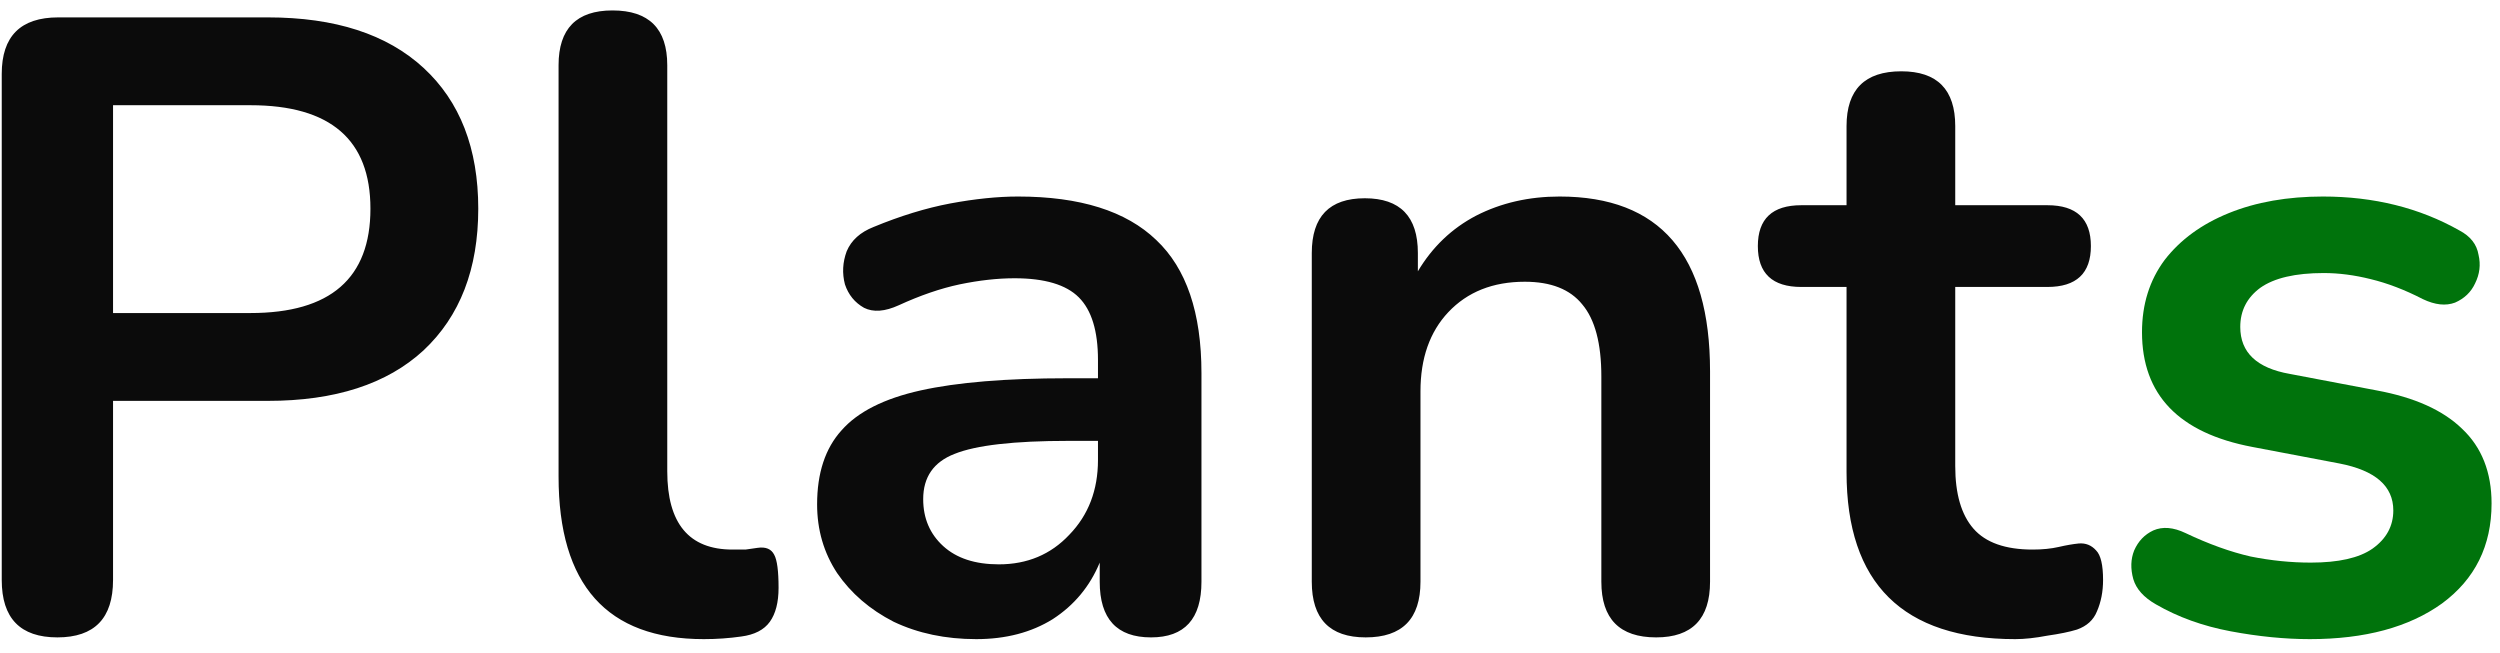
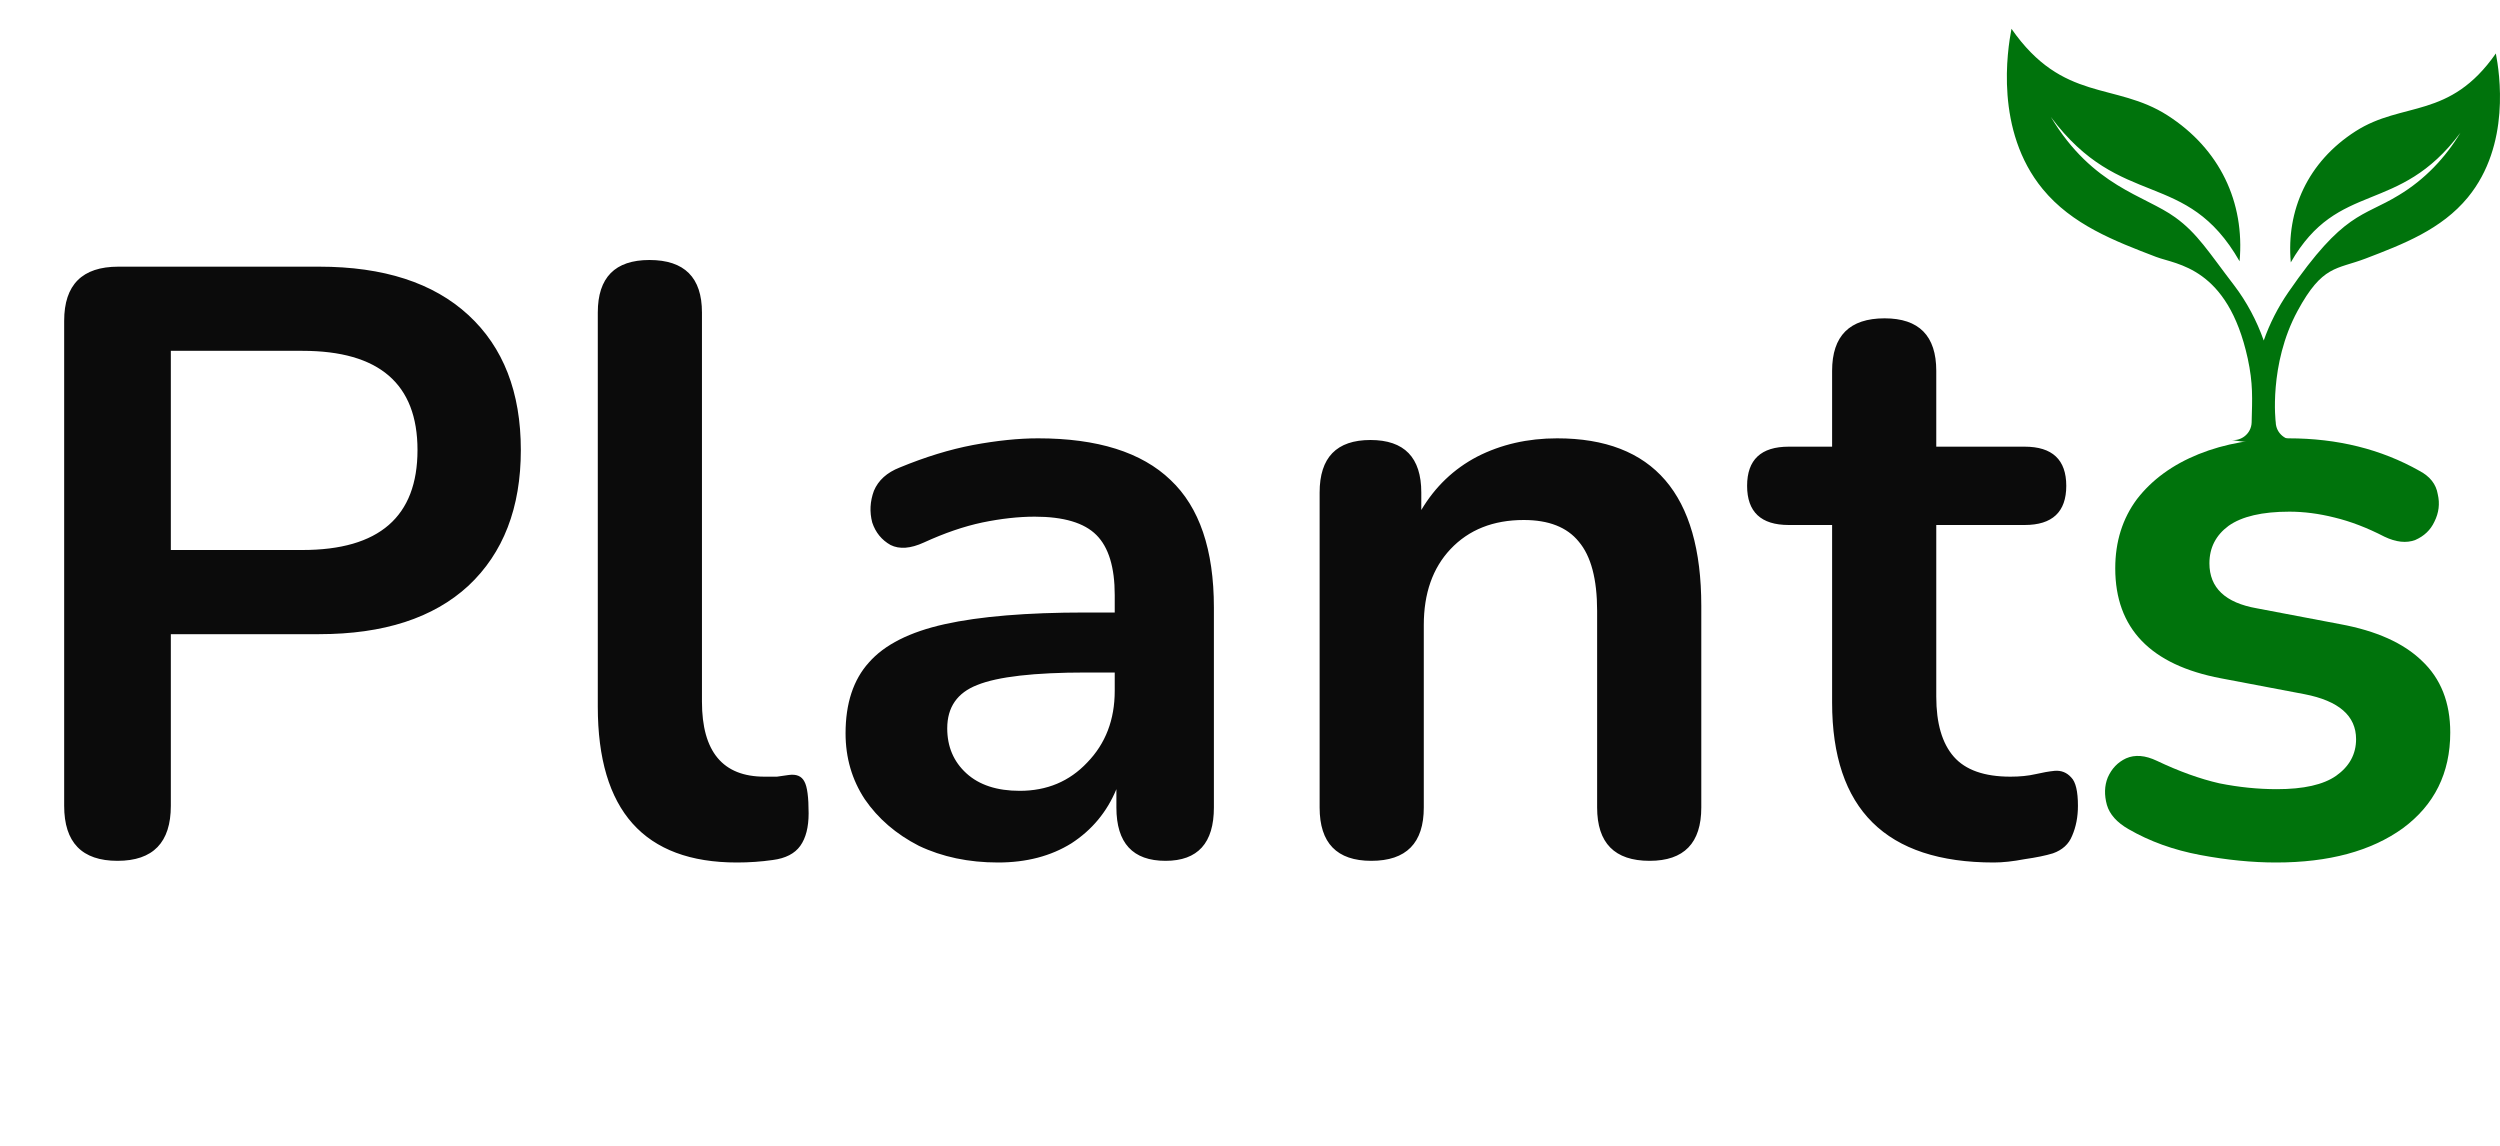
- <svg xmlns="http://www.w3.org/2000/svg" width="115" height="30" viewBox="0 0 115 30" fill="none">
-   <path d="M2.64 29.32C0.933 29.32 0.08 28.44 0.08 26.68V3.4C0.08 1.667 0.947 0.8 2.68 0.8H12.32C15.413 0.8 17.8 1.573 19.48 3.12C21.16 4.667 22 6.827 22 9.6C22 12.373 21.16 14.547 19.48 16.12C17.8 17.667 15.413 18.44 12.32 18.44H5.2V26.68C5.2 28.44 4.347 29.32 2.64 29.32ZM5.2 14.4H11.52C15.2 14.4 17.04 12.8 17.04 9.6C17.04 6.427 15.2 4.84 11.52 4.84H5.2V14.4ZM32.374 29.4C27.92 29.4 25.694 26.907 25.694 21.92V3C25.694 1.32 26.52 0.48 28.174 0.48C29.854 0.48 30.694 1.32 30.694 3V21.68C30.694 24.08 31.694 25.28 33.694 25.28C33.907 25.28 34.107 25.28 34.294 25.28C34.48 25.253 34.667 25.227 34.854 25.2C35.227 25.147 35.48 25.253 35.614 25.52C35.747 25.76 35.814 26.267 35.814 27.04C35.814 27.707 35.68 28.227 35.414 28.6C35.147 28.973 34.707 29.2 34.094 29.28C33.534 29.36 32.96 29.4 32.374 29.4ZM44.907 29.4C43.494 29.4 42.227 29.133 41.107 28.6C40.014 28.04 39.147 27.293 38.507 26.36C37.894 25.427 37.587 24.373 37.587 23.2C37.587 21.76 37.961 20.627 38.707 19.8C39.454 18.947 40.667 18.333 42.347 17.96C44.027 17.587 46.281 17.4 49.107 17.4H50.507V16.56C50.507 15.227 50.214 14.267 49.627 13.68C49.041 13.093 48.054 12.8 46.667 12.8C45.894 12.8 45.054 12.893 44.147 13.08C43.267 13.267 42.334 13.587 41.347 14.04C40.707 14.333 40.174 14.373 39.747 14.16C39.321 13.92 39.027 13.56 38.867 13.08C38.734 12.573 38.761 12.067 38.947 11.56C39.16 11.053 39.574 10.68 40.187 10.44C41.414 9.933 42.587 9.573 43.707 9.36C44.854 9.147 45.894 9.04 46.827 9.04C49.681 9.04 51.8 9.707 53.187 11.04C54.574 12.347 55.267 14.387 55.267 17.16V26.76C55.267 28.467 54.494 29.32 52.947 29.32C51.374 29.32 50.587 28.467 50.587 26.76V25.88C50.134 26.973 49.414 27.84 48.427 28.48C47.441 29.093 46.267 29.4 44.907 29.4ZM45.947 25.96C47.254 25.96 48.334 25.507 49.187 24.6C50.067 23.693 50.507 22.547 50.507 21.16V20.28H49.147C46.641 20.28 44.894 20.48 43.907 20.88C42.947 21.253 42.467 21.947 42.467 22.96C42.467 23.84 42.774 24.56 43.387 25.12C44.001 25.68 44.854 25.96 45.947 25.96ZM62.822 29.32C61.169 29.32 60.342 28.467 60.342 26.76V11.64C60.342 9.96 61.156 9.12 62.782 9.12C64.409 9.12 65.222 9.96 65.222 11.64V12.48C65.889 11.36 66.782 10.507 67.902 9.92C69.049 9.333 70.329 9.04 71.742 9.04C76.356 9.04 78.662 11.72 78.662 17.08V26.76C78.662 28.467 77.835 29.32 76.182 29.32C74.502 29.32 73.662 28.467 73.662 26.76V17.32C73.662 15.8 73.369 14.693 72.782 14C72.222 13.307 71.342 12.96 70.142 12.96C68.675 12.96 67.502 13.427 66.622 14.36C65.769 15.267 65.342 16.48 65.342 18V26.76C65.342 28.467 64.502 29.32 62.822 29.32ZM92.701 29.4C87.527 29.4 84.941 26.84 84.941 21.72V13.2H82.861C81.527 13.2 80.861 12.573 80.861 11.32C80.861 10.067 81.527 9.44 82.861 9.44H84.941V5.8C84.941 4.12 85.781 3.28 87.461 3.28C89.114 3.28 89.941 4.12 89.941 5.8V9.44H94.181C95.514 9.44 96.181 10.067 96.181 11.32C96.181 12.573 95.514 13.2 94.181 13.2H89.941V21.44C89.941 22.72 90.221 23.68 90.781 24.32C91.341 24.96 92.247 25.28 93.501 25.28C93.954 25.28 94.354 25.24 94.701 25.16C95.047 25.08 95.354 25.027 95.621 25C95.941 24.973 96.207 25.08 96.421 25.32C96.634 25.533 96.741 25.987 96.741 26.68C96.741 27.213 96.647 27.693 96.461 28.12C96.301 28.52 95.994 28.8 95.541 28.96C95.194 29.067 94.741 29.16 94.181 29.24C93.621 29.347 93.127 29.4 92.701 29.4Z" fill="#0B0B0B" />
-   <path d="M106.252 29.4C105.106 29.4 103.892 29.28 102.612 29.04C101.332 28.8 100.186 28.387 99.172 27.8C98.612 27.48 98.266 27.093 98.132 26.64C97.999 26.16 98.012 25.72 98.172 25.32C98.359 24.893 98.652 24.587 99.052 24.4C99.479 24.213 99.972 24.253 100.532 24.52C101.599 25.027 102.599 25.387 103.532 25.6C104.466 25.787 105.386 25.88 106.292 25.88C107.572 25.88 108.519 25.667 109.132 25.24C109.772 24.787 110.092 24.2 110.092 23.48C110.092 22.36 109.266 21.64 107.612 21.32L103.612 20.56C100.226 19.92 98.532 18.16 98.532 15.28C98.532 14 98.879 12.893 99.572 11.96C100.292 11.027 101.279 10.307 102.532 9.8C103.786 9.293 105.226 9.04 106.852 9.04C109.199 9.04 111.292 9.56 113.132 10.6C113.639 10.867 113.932 11.24 114.012 11.72C114.119 12.173 114.066 12.613 113.852 13.04C113.666 13.44 113.359 13.733 112.932 13.92C112.506 14.08 112.012 14.027 111.452 13.76C110.626 13.333 109.826 13.027 109.052 12.84C108.306 12.653 107.586 12.56 106.892 12.56C105.586 12.56 104.612 12.787 103.972 13.24C103.359 13.693 103.052 14.293 103.052 15.04C103.052 16.213 103.812 16.933 105.332 17.2L109.332 17.96C111.066 18.28 112.372 18.867 113.252 19.72C114.159 20.573 114.612 21.72 114.612 23.16C114.612 25.107 113.852 26.64 112.332 27.76C110.812 28.853 108.786 29.4 106.252 29.4Z" fill="#00730C" />
+ <svg xmlns="http://www.w3.org/2000/svg" width="120" height="55" viewBox="0 0 120 55" fill="none">
+   <path d="M108.079 20.272C108.067 20.811 107.569 21.202 107.072 21.111C107.755 21.236 109.344 21.411 110.238 21.111C109.72 21.189 109.247 20.795 109.235 20.268C109.235 20.297 108.885 17.505 110.283 14.923C111.48 12.714 112.146 12.945 113.548 12.41C115.344 11.723 117.19 11.016 118.457 9.474C120.525 6.954 119.978 3.5 119.801 2.566C117.581 5.753 115.332 4.848 113.067 6.3C110.764 7.776 109.736 10.103 109.958 12.595C112.24 8.607 115.122 10.363 118.099 6.374C117.375 7.575 116.385 8.619 115.151 9.363C113.379 10.449 112.524 10.132 109.839 14.03C109.346 14.746 108.947 15.527 108.659 16.345C108.326 15.4 107.845 14.491 107.236 13.693C106.015 12.102 105.477 11.201 104.408 10.432C102.944 9.371 100.452 8.964 98.442 5.617C101.797 10.12 104.942 8.064 107.5 12.542C107.754 9.705 106.554 7.151 104.042 5.539C101.521 3.923 99.022 4.931 96.551 1.382C96.353 2.422 95.745 6.267 98.047 9.071C99.453 10.784 101.495 11.566 103.487 12.329L103.507 12.336C104.465 12.702 106.928 12.813 107.89 17.201C108.153 18.418 108.108 19.121 108.079 20.272Z" fill="#00730C" />
+   <path d="M5.64 41.32C3.933 41.32 3.08 40.44 3.08 38.68V15.4C3.08 13.667 3.947 12.8 5.68 12.8H15.32C18.413 12.8 20.8 13.573 22.48 15.12C24.16 16.667 25 18.827 25 21.6C25 24.373 24.16 26.547 22.48 28.12C20.8 29.667 18.413 30.44 15.32 30.44H8.2V38.68C8.2 40.44 7.347 41.32 5.64 41.32ZM8.2 26.4H14.52C18.2 26.4 20.04 24.8 20.04 21.6C20.04 18.427 18.2 16.84 14.52 16.84H8.2V26.4ZM35.374 41.4C30.92 41.4 28.694 38.907 28.694 33.92V15C28.694 13.32 29.52 12.48 31.174 12.48C32.854 12.48 33.694 13.32 33.694 15V33.68C33.694 36.08 34.694 37.28 36.694 37.28C36.907 37.28 37.107 37.28 37.294 37.28C37.48 37.253 37.667 37.227 37.854 37.2C38.227 37.147 38.48 37.253 38.614 37.52C38.747 37.76 38.814 38.267 38.814 39.04C38.814 39.707 38.68 40.227 38.414 40.6C38.147 40.973 37.707 41.2 37.094 41.28C36.534 41.36 35.96 41.4 35.374 41.4ZM47.907 41.4C46.494 41.4 45.227 41.133 44.107 40.6C43.014 40.04 42.147 39.293 41.507 38.36C40.894 37.427 40.587 36.373 40.587 35.2C40.587 33.76 40.961 32.627 41.707 31.8C42.454 30.947 43.667 30.333 45.347 29.96C47.027 29.587 49.281 29.4 52.107 29.4H53.507V28.56C53.507 27.227 53.214 26.267 52.627 25.68C52.041 25.093 51.054 24.8 49.667 24.8C48.894 24.8 48.054 24.893 47.147 25.08C46.267 25.267 45.334 25.587 44.347 26.04C43.707 26.333 43.174 26.373 42.747 26.16C42.321 25.92 42.027 25.56 41.867 25.08C41.734 24.573 41.761 24.067 41.947 23.56C42.16 23.053 42.574 22.68 43.187 22.44C44.414 21.933 45.587 21.573 46.707 21.36C47.854 21.147 48.894 21.04 49.827 21.04C52.681 21.04 54.8 21.707 56.187 23.04C57.574 24.347 58.267 26.387 58.267 29.16V38.76C58.267 40.467 57.494 41.32 55.947 41.32C54.374 41.32 53.587 40.467 53.587 38.76V37.88C53.134 38.973 52.414 39.84 51.427 40.48C50.441 41.093 49.267 41.4 47.907 41.4ZM48.947 37.96C50.254 37.96 51.334 37.507 52.187 36.6C53.067 35.693 53.507 34.547 53.507 33.16V32.28H52.147C49.641 32.28 47.894 32.48 46.907 32.88C45.947 33.253 45.467 33.947 45.467 34.96C45.467 35.84 45.774 36.56 46.387 37.12C47.001 37.68 47.854 37.96 48.947 37.96ZM65.822 41.32C64.169 41.32 63.342 40.467 63.342 38.76V23.64C63.342 21.96 64.156 21.12 65.782 21.12C67.409 21.12 68.222 21.96 68.222 23.64V24.48C68.889 23.36 69.782 22.507 70.902 21.92C72.049 21.333 73.329 21.04 74.742 21.04C79.356 21.04 81.662 23.72 81.662 29.08V38.76C81.662 40.467 80.835 41.32 79.182 41.32C77.502 41.32 76.662 40.467 76.662 38.76V29.32C76.662 27.8 76.369 26.693 75.782 26C75.222 25.307 74.342 24.96 73.142 24.96C71.675 24.96 70.502 25.427 69.622 26.36C68.769 27.267 68.342 28.48 68.342 30V38.76C68.342 40.467 67.502 41.32 65.822 41.32ZM95.701 41.4C90.527 41.4 87.941 38.84 87.941 33.72V25.2H85.861C84.527 25.2 83.861 24.573 83.861 23.32C83.861 22.067 84.527 21.44 85.861 21.44H87.941V17.8C87.941 16.12 88.781 15.28 90.461 15.28C92.114 15.28 92.941 16.12 92.941 17.8V21.44H97.181C98.514 21.44 99.181 22.067 99.181 23.32C99.181 24.573 98.514 25.2 97.181 25.2H92.941V33.44C92.941 34.72 93.221 35.68 93.781 36.32C94.341 36.96 95.247 37.28 96.501 37.28C96.954 37.28 97.354 37.24 97.701 37.16C98.047 37.08 98.354 37.027 98.621 37C98.941 36.973 99.207 37.08 99.421 37.32C99.634 37.533 99.741 37.987 99.741 38.68C99.741 39.213 99.647 39.693 99.461 40.12C99.301 40.52 98.994 40.8 98.541 40.96C98.194 41.067 97.741 41.16 97.181 41.24C96.621 41.347 96.127 41.4 95.701 41.4Z" fill="#0B0B0B" />
+   <path d="M109.252 41.4C108.106 41.4 106.892 41.28 105.612 41.04C104.332 40.8 103.186 40.387 102.172 39.8C101.612 39.48 101.266 39.093 101.132 38.64C100.999 38.16 101.012 37.72 101.172 37.32C101.359 36.893 101.652 36.587 102.052 36.4C102.479 36.213 102.972 36.253 103.532 36.52C104.599 37.027 105.599 37.387 106.532 37.6C107.466 37.787 108.386 37.88 109.292 37.88C110.572 37.88 111.519 37.667 112.132 37.24C112.772 36.787 113.092 36.2 113.092 35.48C113.092 34.36 112.266 33.64 110.612 33.32L106.612 32.56C103.226 31.92 101.532 30.16 101.532 27.28C101.532 26 101.879 24.893 102.572 23.96C103.292 23.027 104.279 22.307 105.532 21.8C106.786 21.293 108.226 21.04 109.852 21.04C112.199 21.04 114.292 21.56 116.132 22.6C116.639 22.867 116.932 23.24 117.012 23.72C117.119 24.173 117.066 24.613 116.852 25.04C116.666 25.44 116.359 25.733 115.932 25.92C115.506 26.08 115.012 26.027 114.452 25.76C113.626 25.333 112.826 25.027 112.052 24.84C111.306 24.653 110.586 24.56 109.892 24.56C108.586 24.56 107.612 24.787 106.972 25.24C106.359 25.693 106.052 26.293 106.052 27.04C106.052 28.213 106.812 28.933 108.332 29.2L112.332 29.96C114.066 30.28 115.372 30.867 116.252 31.72C117.159 32.573 117.612 33.72 117.612 35.16C117.612 37.107 116.852 38.64 115.332 39.76C113.812 40.853 111.786 41.4 109.252 41.4Z" fill="#00730C" />
</svg>
